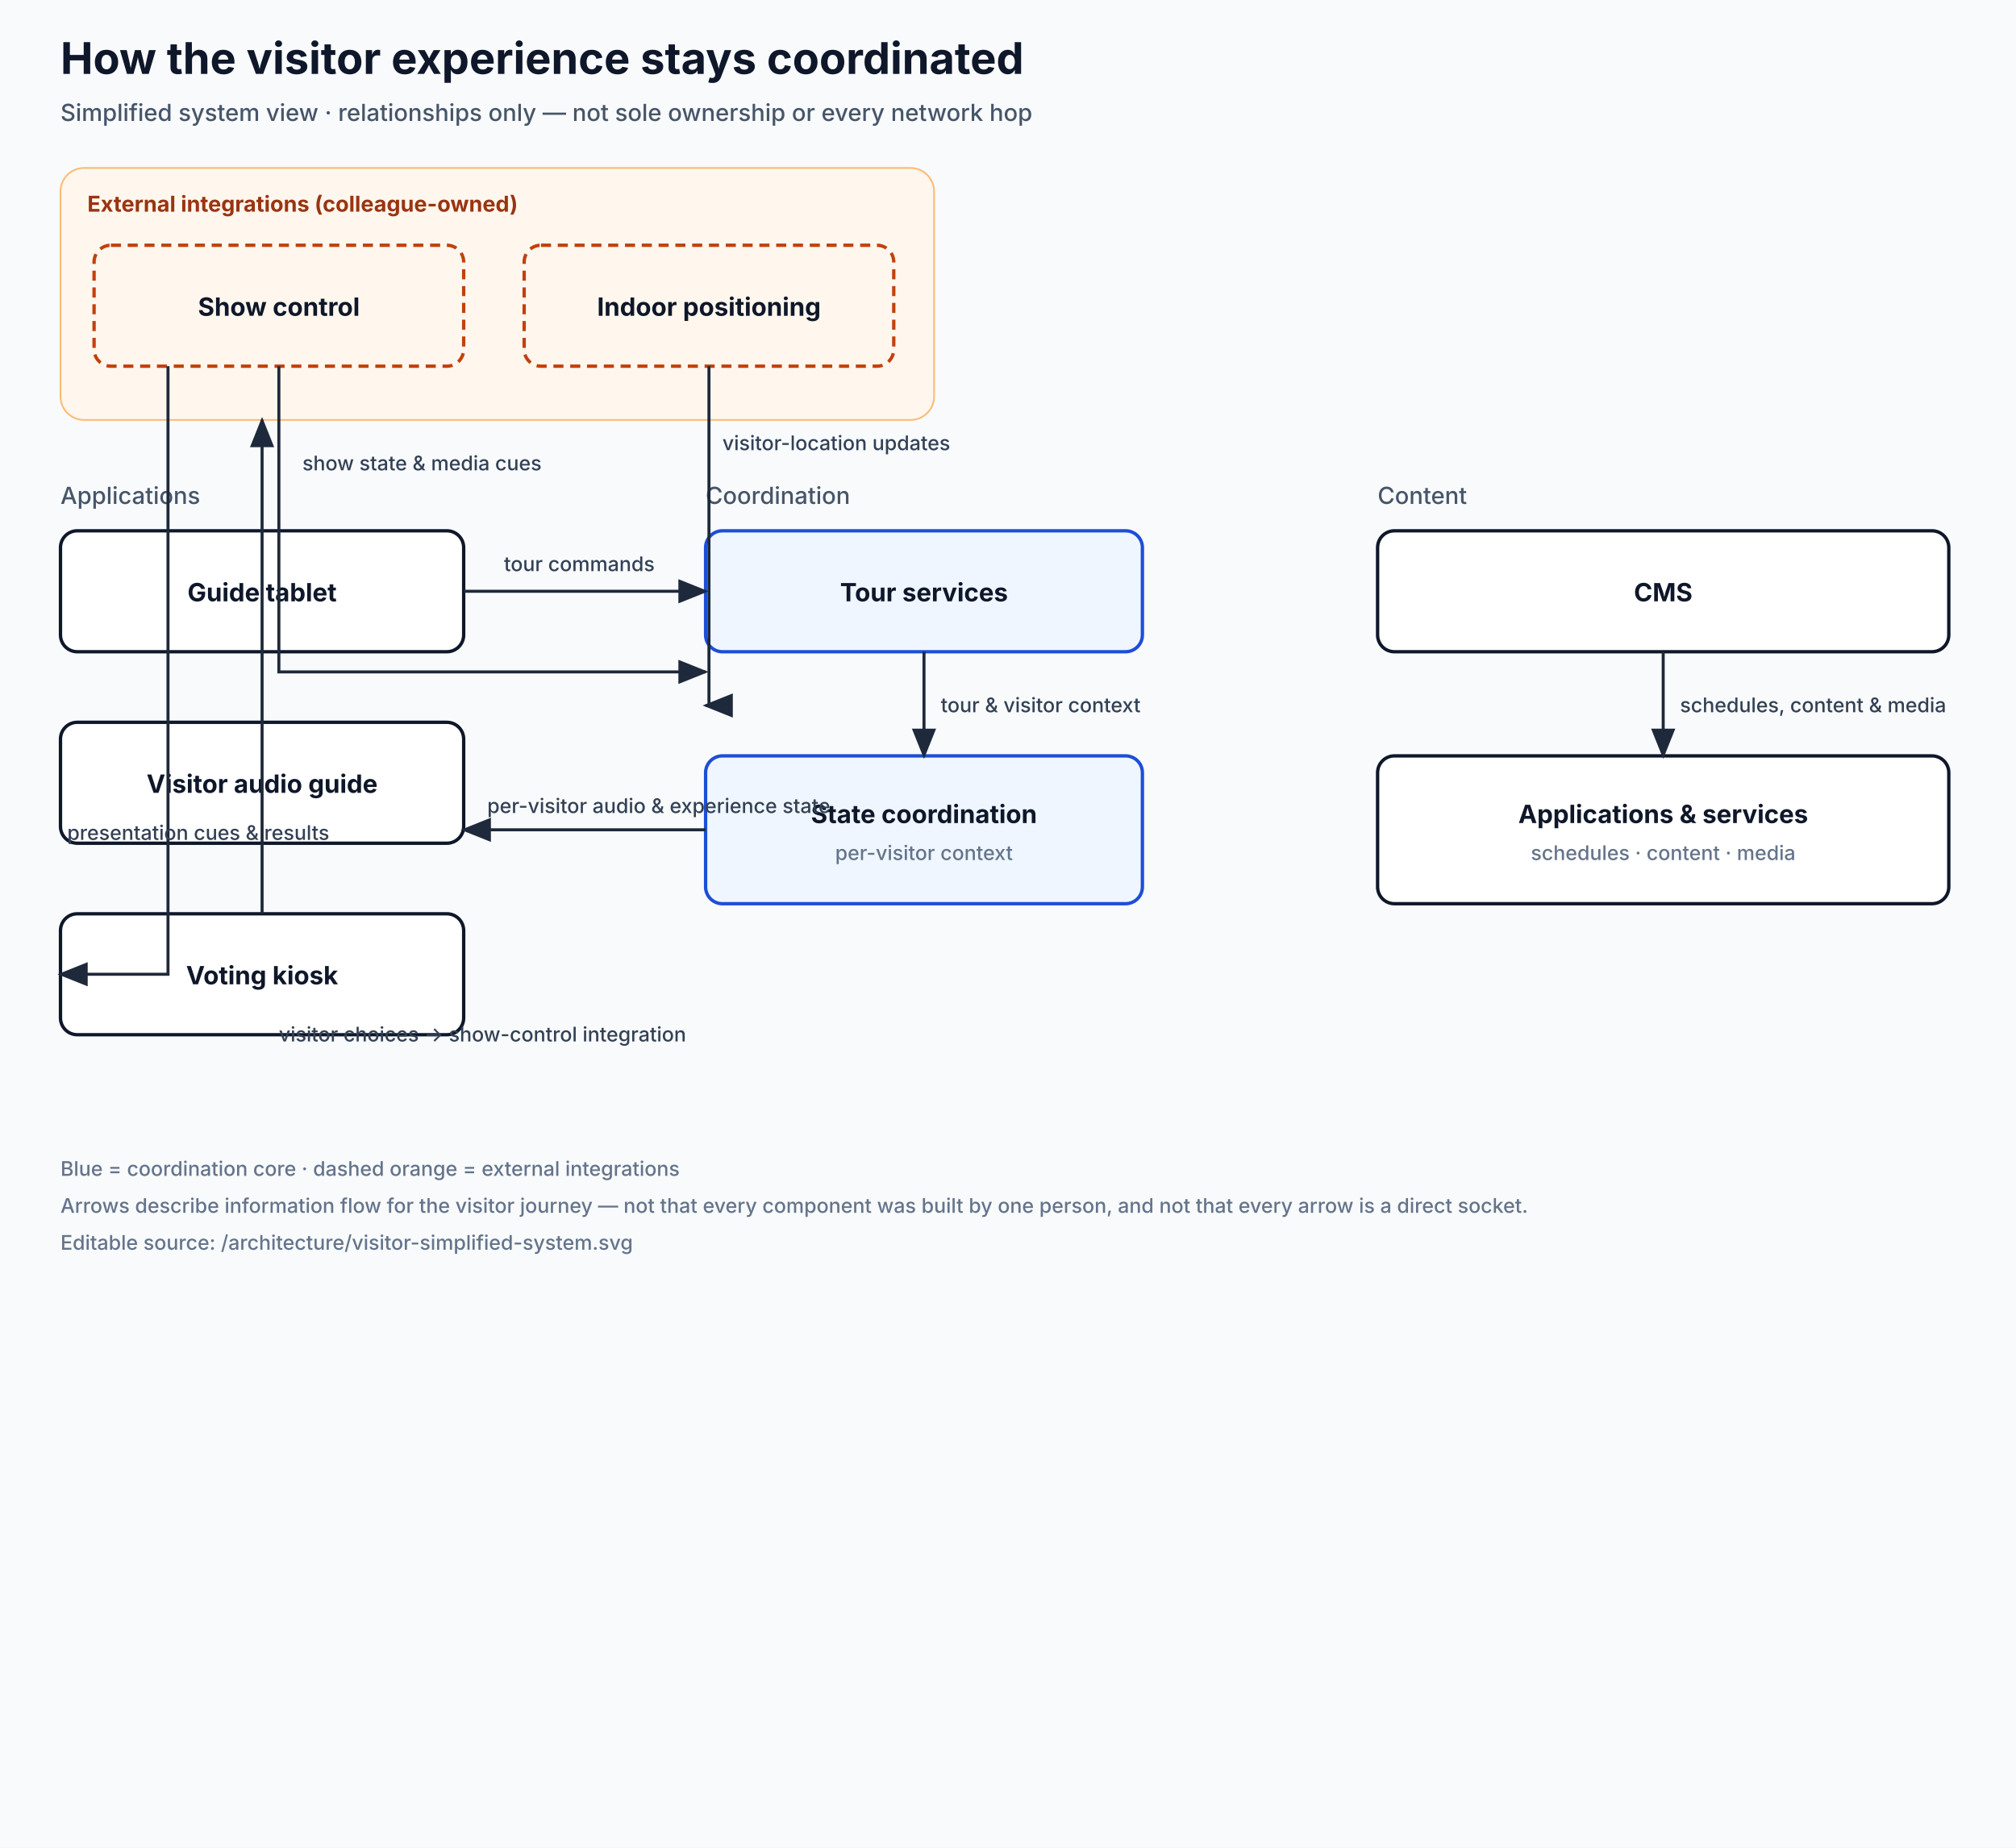
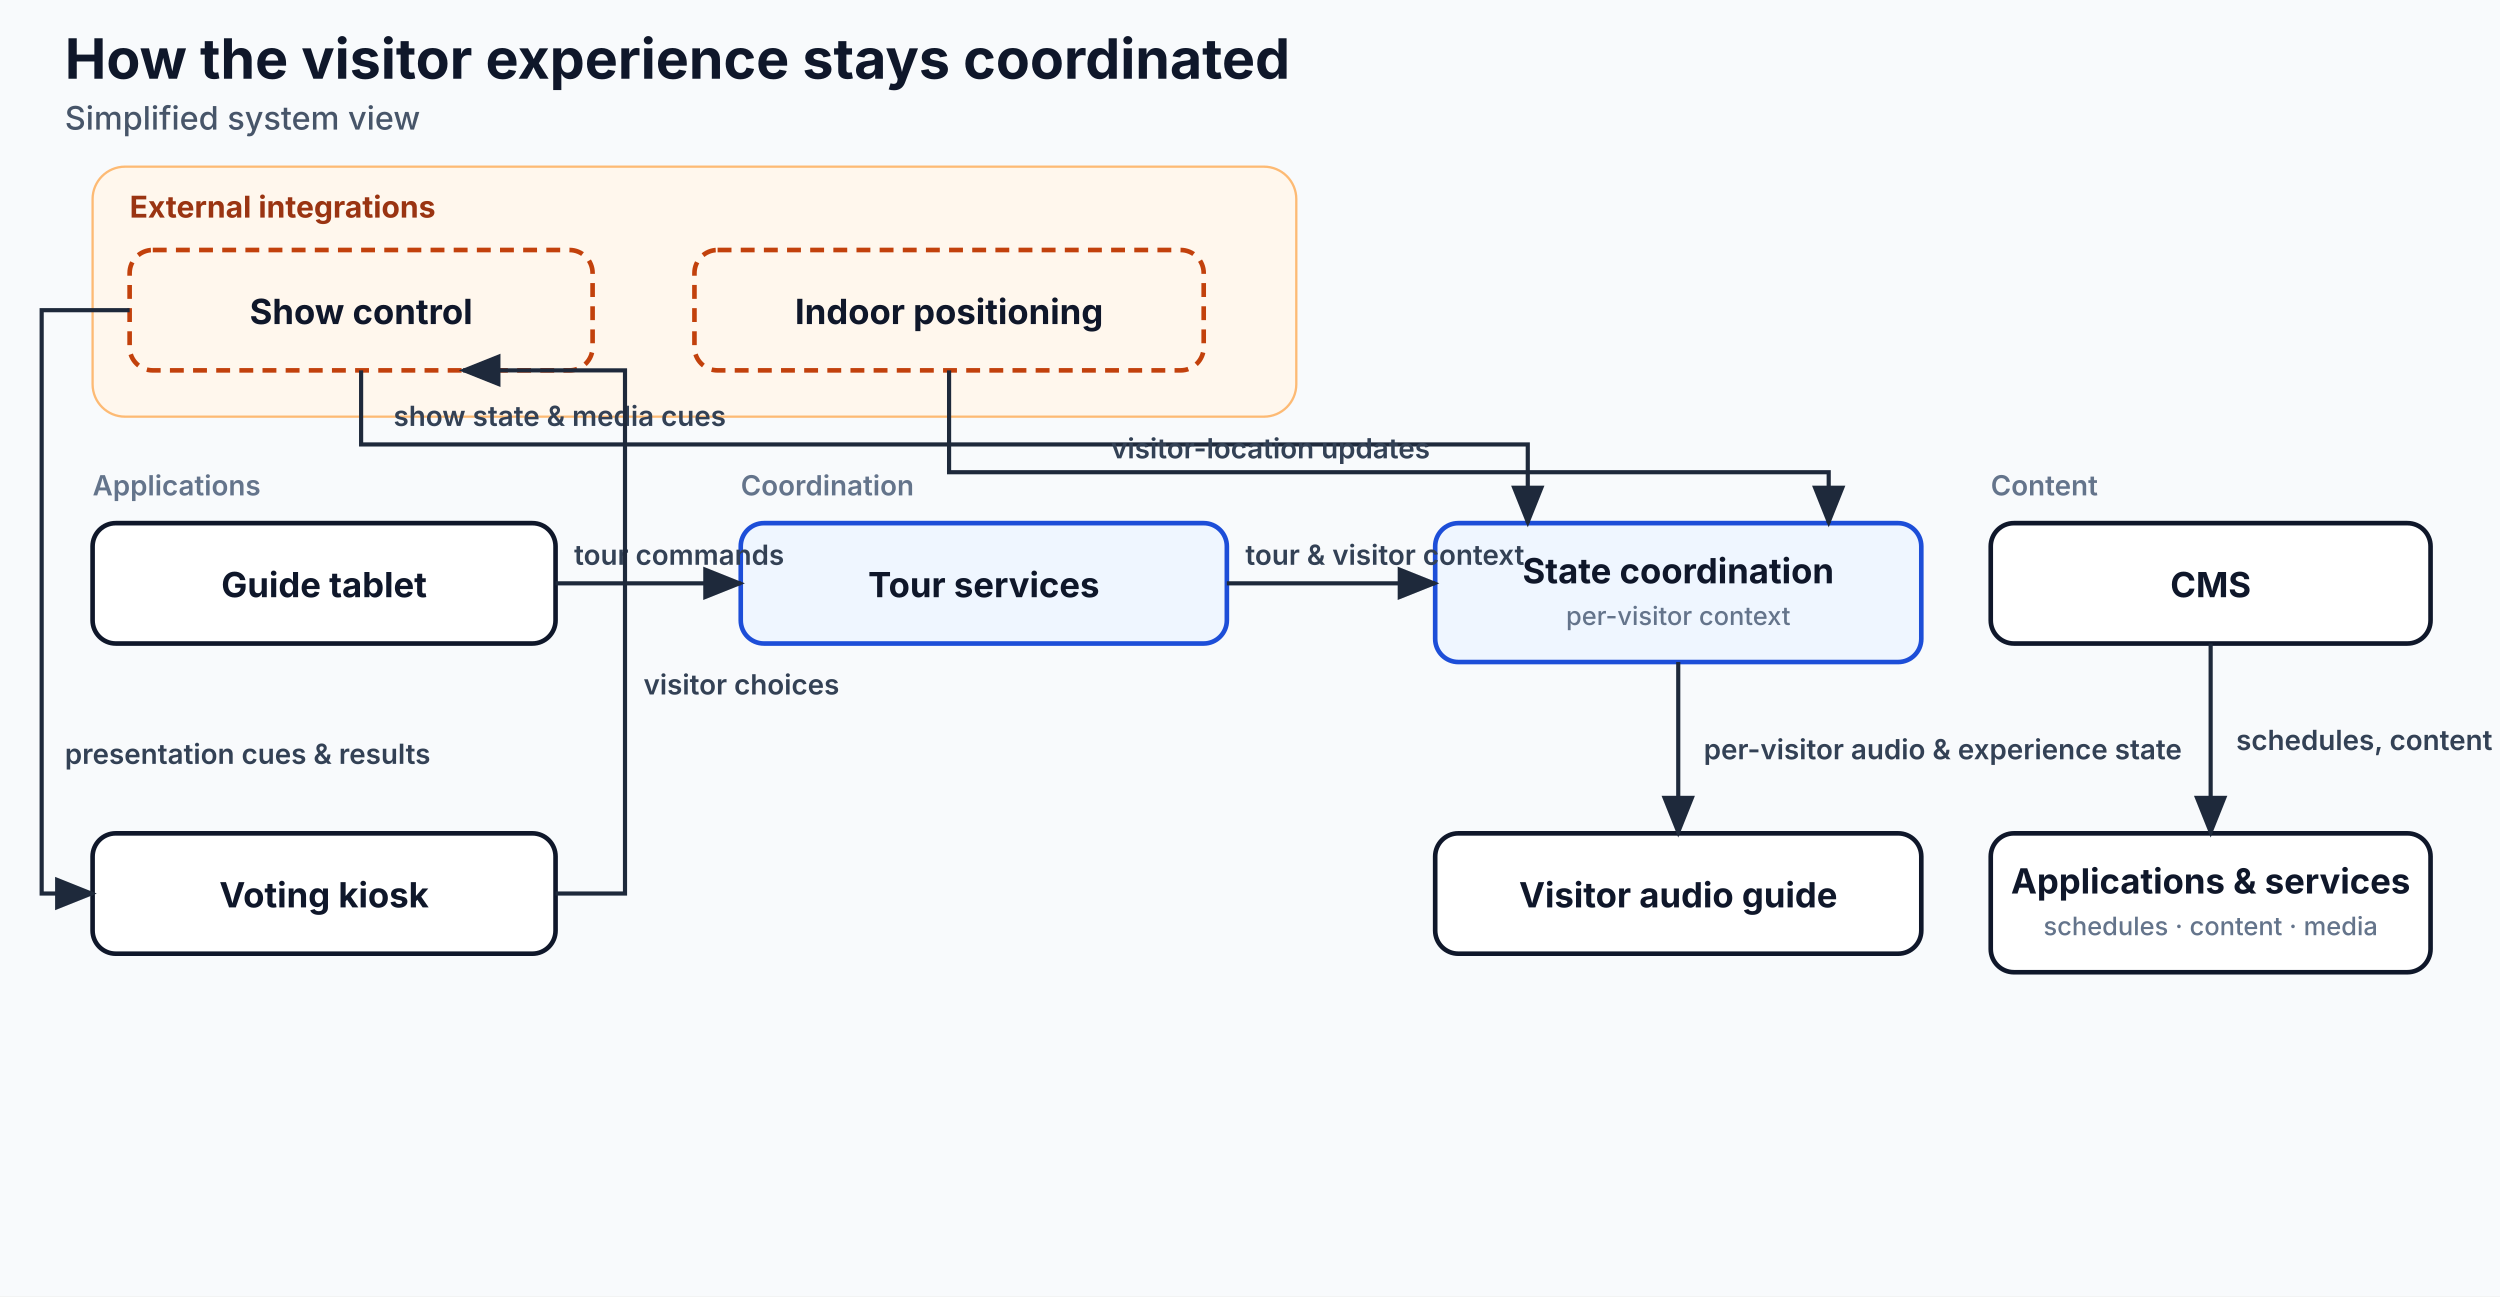
- <svg xmlns="http://www.w3.org/2000/svg" width="1200" height="1100" viewBox="0 0 1200 1100" role="img" aria-labelledby="title desc">
+ <svg xmlns="http://www.w3.org/2000/svg" width="1080" height="560" viewBox="0 0 1080 560" role="img" aria-labelledby="title desc">
  <defs>
    <marker id="arrow" markerWidth="10" markerHeight="8" refX="9" refY="4" orient="auto">
      <path d="M0,0 L10,4 L0,8 Z" fill="#1e293b" />
    </marker>
    <style>
-       .bg{fill:#f8fafc}.t{font:700 26px -apple-system,BlinkMacSystemFont,Segoe UI,sans-serif;fill:#0f172a}
+       .bg{fill:#f8fafc}
+       .t{font:700 24px -apple-system,BlinkMacSystemFont,Segoe UI,sans-serif;fill:#0f172a}
      .s{font:500 14px -apple-system,BlinkMacSystemFont,Segoe UI,sans-serif;fill:#475569}
      .h{font:650 13px -apple-system,BlinkMacSystemFont,Segoe UI,sans-serif;fill:#9a3412}
+       .col{font:600 12px -apple-system,BlinkMacSystemFont,Segoe UI,sans-serif;fill:#64748b}
      .l{font:650 15px -apple-system,BlinkMacSystemFont,Segoe UI,sans-serif;fill:#0f172a}
-       .e{font:500 12px -apple-system,BlinkMacSystemFont,Segoe UI,sans-serif;fill:#334155}
-       .n{font:500 12px -apple-system,BlinkMacSystemFont,Segoe UI,sans-serif;fill:#64748b}
+       .e{font:600 12px -apple-system,BlinkMacSystemFont,Segoe UI,sans-serif;fill:#334155}
+       .n{font:500 11px -apple-system,BlinkMacSystemFont,Segoe UI,sans-serif;fill:#64748b}
      .box{fill:#fff;stroke:#0f172a;stroke-width:2;rx:10}
      .core{fill:#eff6ff;stroke:#1d4ed8;stroke-width:2;rx:10}
      .ext{fill:#fff7ed;stroke:#c2410c;stroke-width:2;rx:10;stroke-dasharray:6 4}
      .line{stroke:#1e293b;stroke-width:1.8;fill:none;marker-end:url(#arrow)}
    </style>
  </defs>
-   <rect class="bg" width="1200" height="1100" />
-   <text class="t" x="36" y="44">How the visitor experience stays coordinated</text>
-   <text class="s" x="36" y="72">Simplified system view · relationships only — not sole ownership or every network hop</text>
-   <rect x="36" y="100" width="520" height="150" fill="#fff7ed" stroke="#fdba74" rx="14" />
-   <text class="h" x="52" y="126">External integrations (colleague-owned)</text>
-   <rect class="ext" x="56" y="146" width="220" height="72" />
-   <text class="l" x="166" y="188" text-anchor="middle">Show control</text>
-   <rect class="ext" x="312" y="146" width="220" height="72" />
-   <text class="l" x="422" y="188" text-anchor="middle">Indoor positioning</text>
-   <text class="s" x="36" y="300">Applications</text>
-   <rect class="box" x="36" y="316" width="240" height="72" />
-   <text class="l" x="156" y="358" text-anchor="middle">Guide tablet</text>
-   <rect class="box" x="36" y="430" width="240" height="72" />
-   <text class="l" x="156" y="472" text-anchor="middle">Visitor audio guide</text>
-   <rect class="box" x="36" y="544" width="240" height="72" />
-   <text class="l" x="156" y="586" text-anchor="middle">Voting kiosk</text>
-   <text class="s" x="420" y="300">Coordination</text>
-   <rect class="core" x="420" y="316" width="260" height="72" />
-   <text class="l" x="550" y="358" text-anchor="middle">Tour services</text>
-   <rect class="core" x="420" y="450" width="260" height="88" />
-   <text class="l" x="550" y="490" text-anchor="middle">State coordination</text>
-   <text class="n" x="550" y="512" text-anchor="middle">per-visitor context</text>
-   <text class="s" x="820" y="300">Content</text>
-   <rect class="box" x="820" y="316" width="340" height="72" />
-   <text class="l" x="990" y="358" text-anchor="middle">CMS</text>
-   <rect class="box" x="820" y="450" width="340" height="88" />
-   <text class="l" x="990" y="490" text-anchor="middle">Applications &amp; services</text>
-   <text class="n" x="990" y="512" text-anchor="middle">schedules · content · media</text>
-   <path class="line" d="M276,352 H420" />
-   <text class="e" x="300" y="340">tour commands</text>
-   <path class="line" d="M550,388 V450" />
-   <text class="e" x="560" y="424">tour &amp; visitor context</text>
-   <path class="line" d="M166,218 V400 H420" />
-   <text class="e" x="180" y="280">show state &amp; media cues</text>
-   <path class="line" d="M422,218 V420 H420" />
-   <text class="e" x="430" y="268">visitor-location updates</text>
-   <path class="line" d="M420,494 H276" />
-   <text class="e" x="290" y="484">per-visitor audio &amp; experience state</text>
-   <path class="line" d="M990,388 V450" />
-   <text class="e" x="1000" y="424">schedules, content &amp; media</text>
-   <path class="line" d="M100,218 V580 H36" />
-   <text class="e" x="40" y="500">presentation cues &amp; results</text>
-   <path class="line" d="M156,544 V250" />
-   <text class="e" x="166" y="620">visitor choices → show-control integration</text>
-   <text class="n" x="36" y="700">Blue = coordination core · dashed orange = external integrations</text>
-   <text class="n" x="36" y="722">Arrows describe information flow for the visitor journey — not that every component was built by one person, and not that every arrow is a direct socket.</text>
-   <text class="n" x="36" y="744">Editable source: /architecture/visitor-simplified-system.svg</text>
+   <rect class="bg" width="1080" height="560" />
+   <text class="t" x="28" y="34">How the visitor experience stays coordinated</text>
+   <text class="s" x="28" y="56">Simplified system view</text>
+   <rect x="40" y="72" width="520" height="108" fill="#fff7ed" stroke="#fdba74" rx="14" />
+   <text class="h" x="56" y="94">External integrations</text>
+   <rect class="ext" x="56" y="108" width="200" height="52" />
+   <text class="l" x="156" y="140" text-anchor="middle">Show control</text>
+   <rect class="ext" x="300" y="108" width="220" height="52" />
+   <text class="l" x="410" y="140" text-anchor="middle">Indoor positioning</text>
+   <text class="col" x="40" y="214">Applications</text>
+   <text class="col" x="320" y="214">Coordination</text>
+   <text class="col" x="860" y="214">Content</text>
+   <rect class="box" x="40" y="226" width="200" height="52" />
+   <text class="l" x="140" y="258" text-anchor="middle">Guide tablet</text>
+   <rect class="box" x="40" y="360" width="200" height="52" />
+   <text class="l" x="140" y="392" text-anchor="middle">Voting kiosk</text>
+   <rect class="box" x="620" y="360" width="210" height="52" />
+   <text class="l" x="725" y="392" text-anchor="middle">Visitor audio guide</text>
+   <rect class="core" x="320" y="226" width="210" height="52" />
+   <text class="l" x="425" y="258" text-anchor="middle">Tour services</text>
+   <rect class="core" x="620" y="226" width="210" height="60" />
+   <text class="l" x="725" y="252" text-anchor="middle">State coordination</text>
+   <text class="n" x="725" y="270" text-anchor="middle">per-visitor context</text>
+   <rect class="box" x="860" y="226" width="190" height="52" />
+   <text class="l" x="955" y="258" text-anchor="middle">CMS</text>
+   <rect class="box" x="860" y="360" width="190" height="60" />
+   <text class="l" x="955" y="386" text-anchor="middle">Applications &amp; services</text>
+   <text class="n" x="955" y="404" text-anchor="middle">schedules · content · media</text>
+   <path class="line" d="M240,252 H320" />
+   <text class="e" x="248" y="244">tour commands</text>
+   <path class="line" d="M530,252 H620" />
+   <text class="e" x="538" y="244">tour &amp; visitor context</text>
+   <path class="line" d="M725,286 V360" />
+   <text class="e" x="736" y="328">per-visitor audio &amp; experience state</text>
+   <path class="line" d="M156,160 V192 H660 V226" />
+   <text class="e" x="170" y="184">show state &amp; media cues</text>
+   <path class="line" d="M410,160 V204 H790 V226" />
+   <text class="e" x="480" y="198">visitor-location updates</text>
+   <path class="line" d="M56,134 H18 V386 H40" />
+   <text class="e" x="28" y="330">presentation cues &amp; results</text>
+   <path class="line" d="M240,386 H270 V160 H200" />
+   <text class="e" x="278" y="300">visitor choices</text>
+   <path class="line" d="M955,278 V360" />
+   <text class="e" x="966" y="324">schedules, content &amp; media</text>
</svg>
